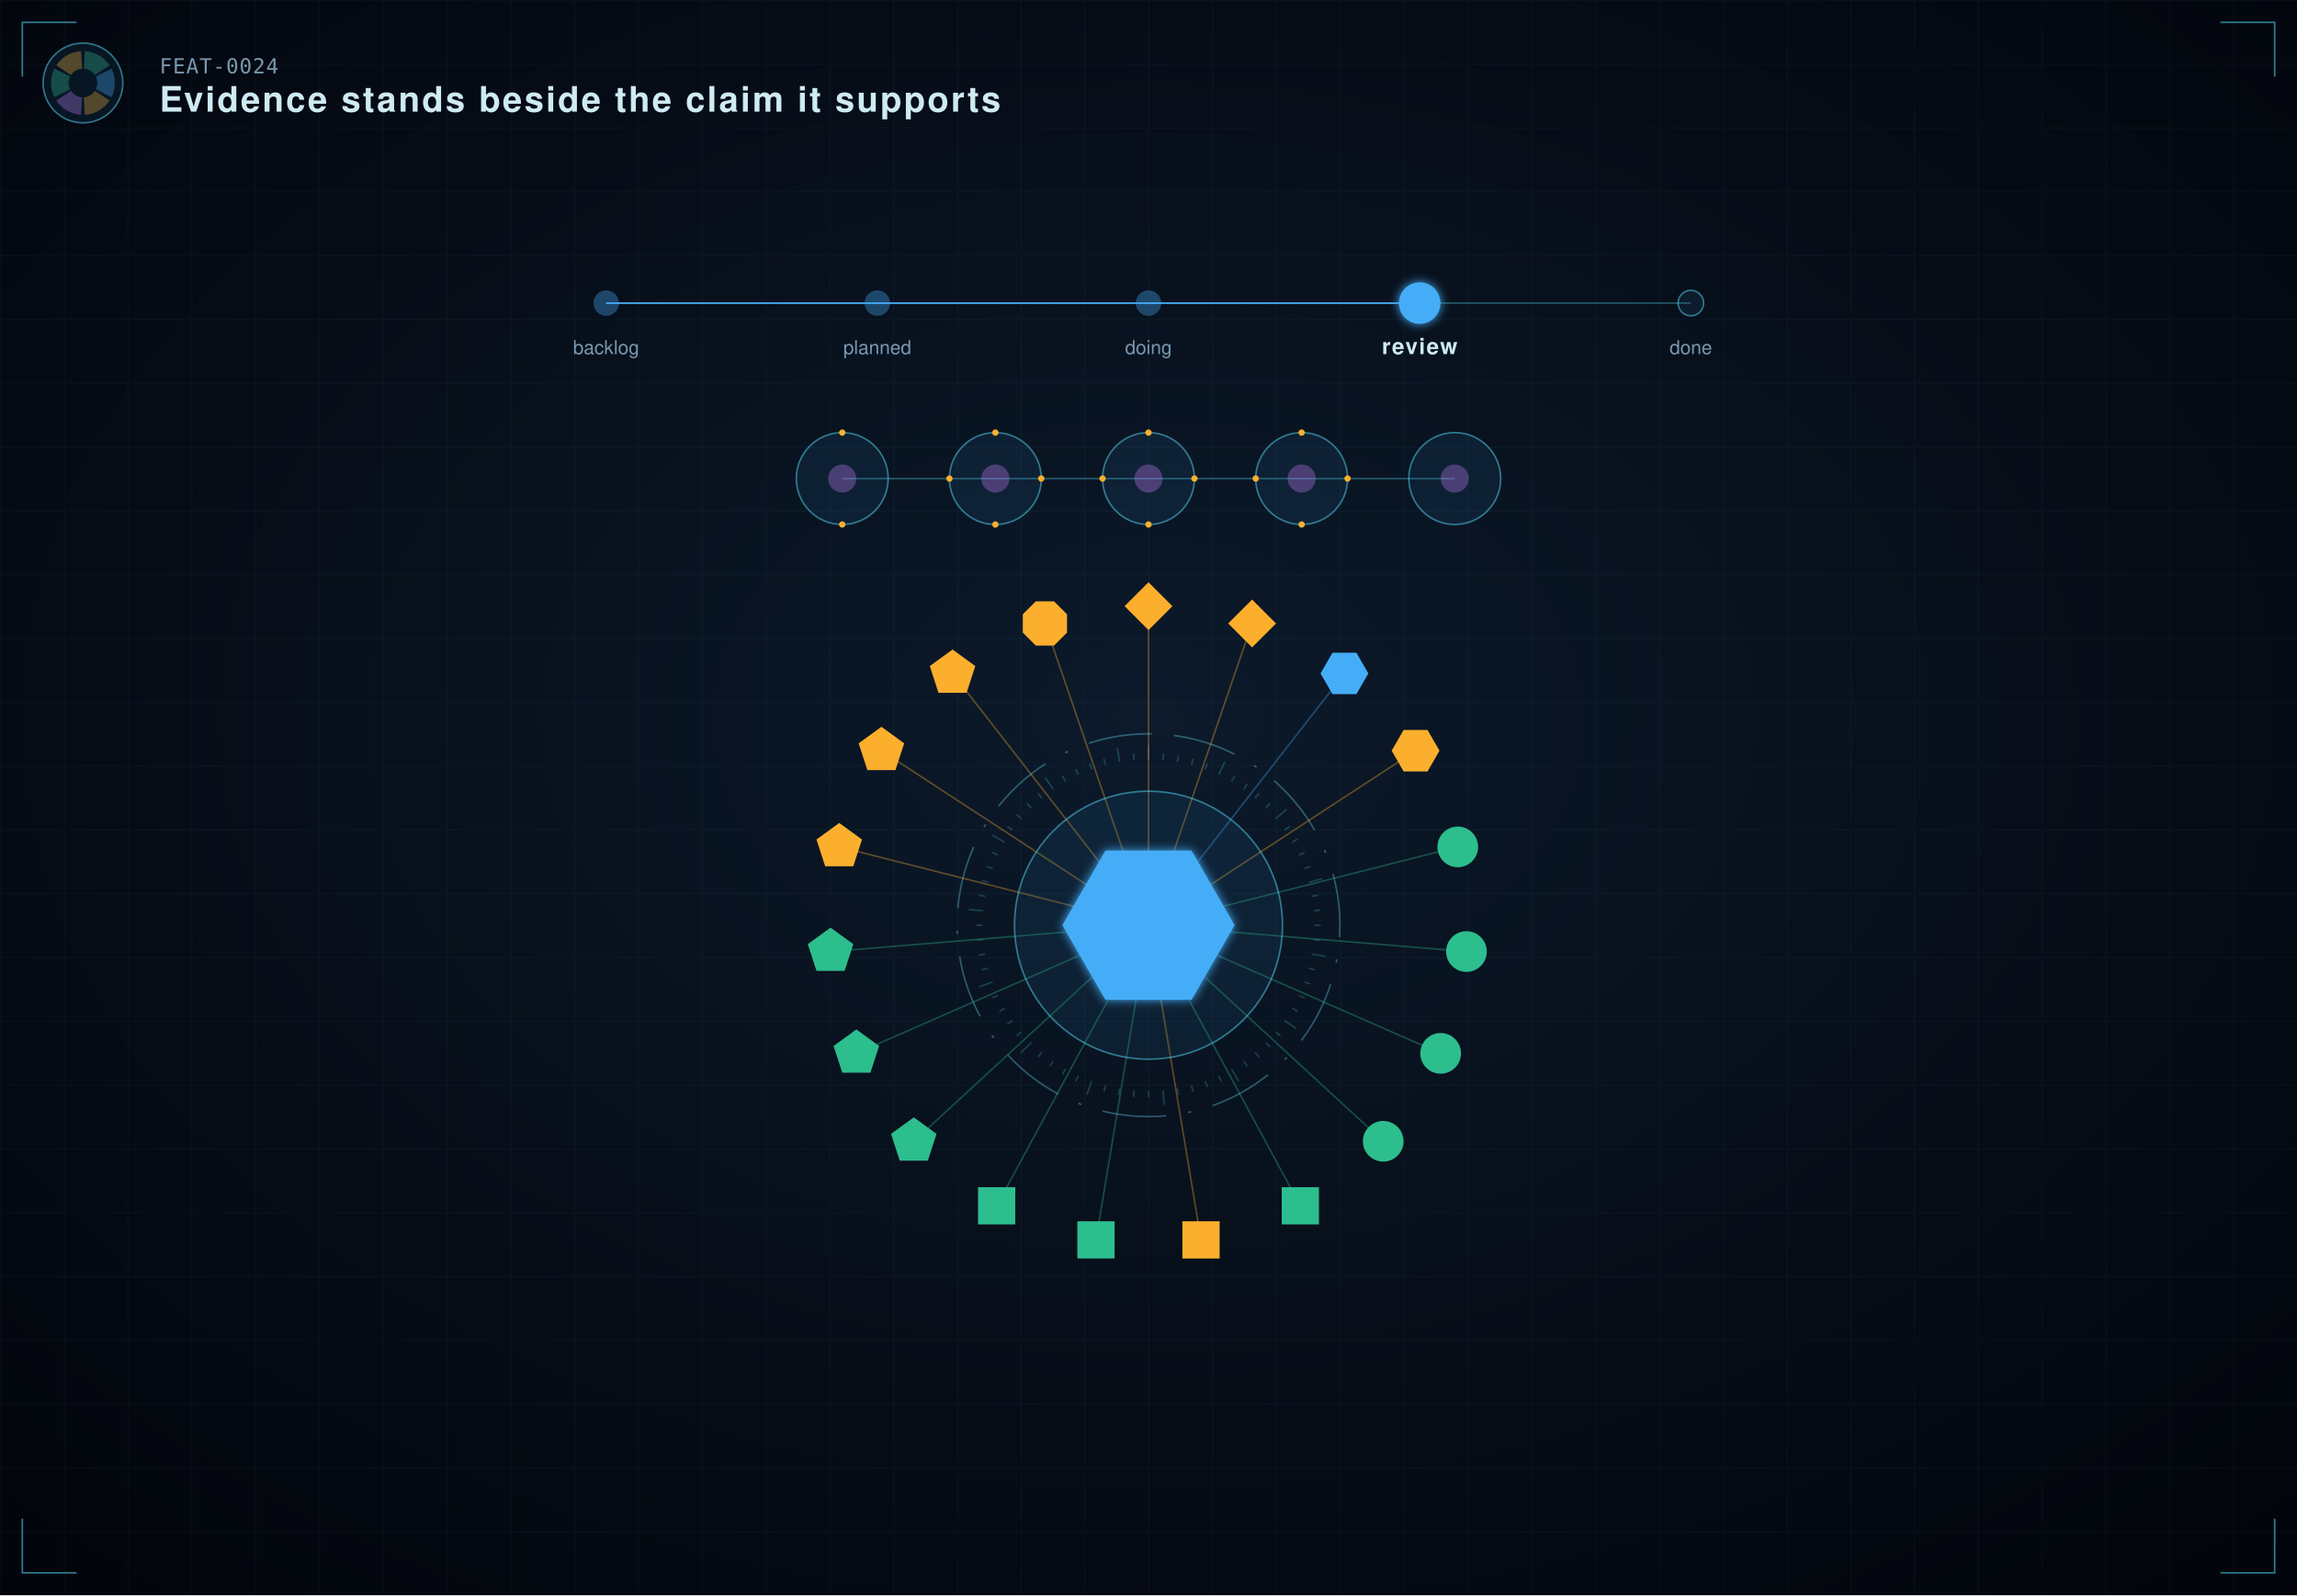
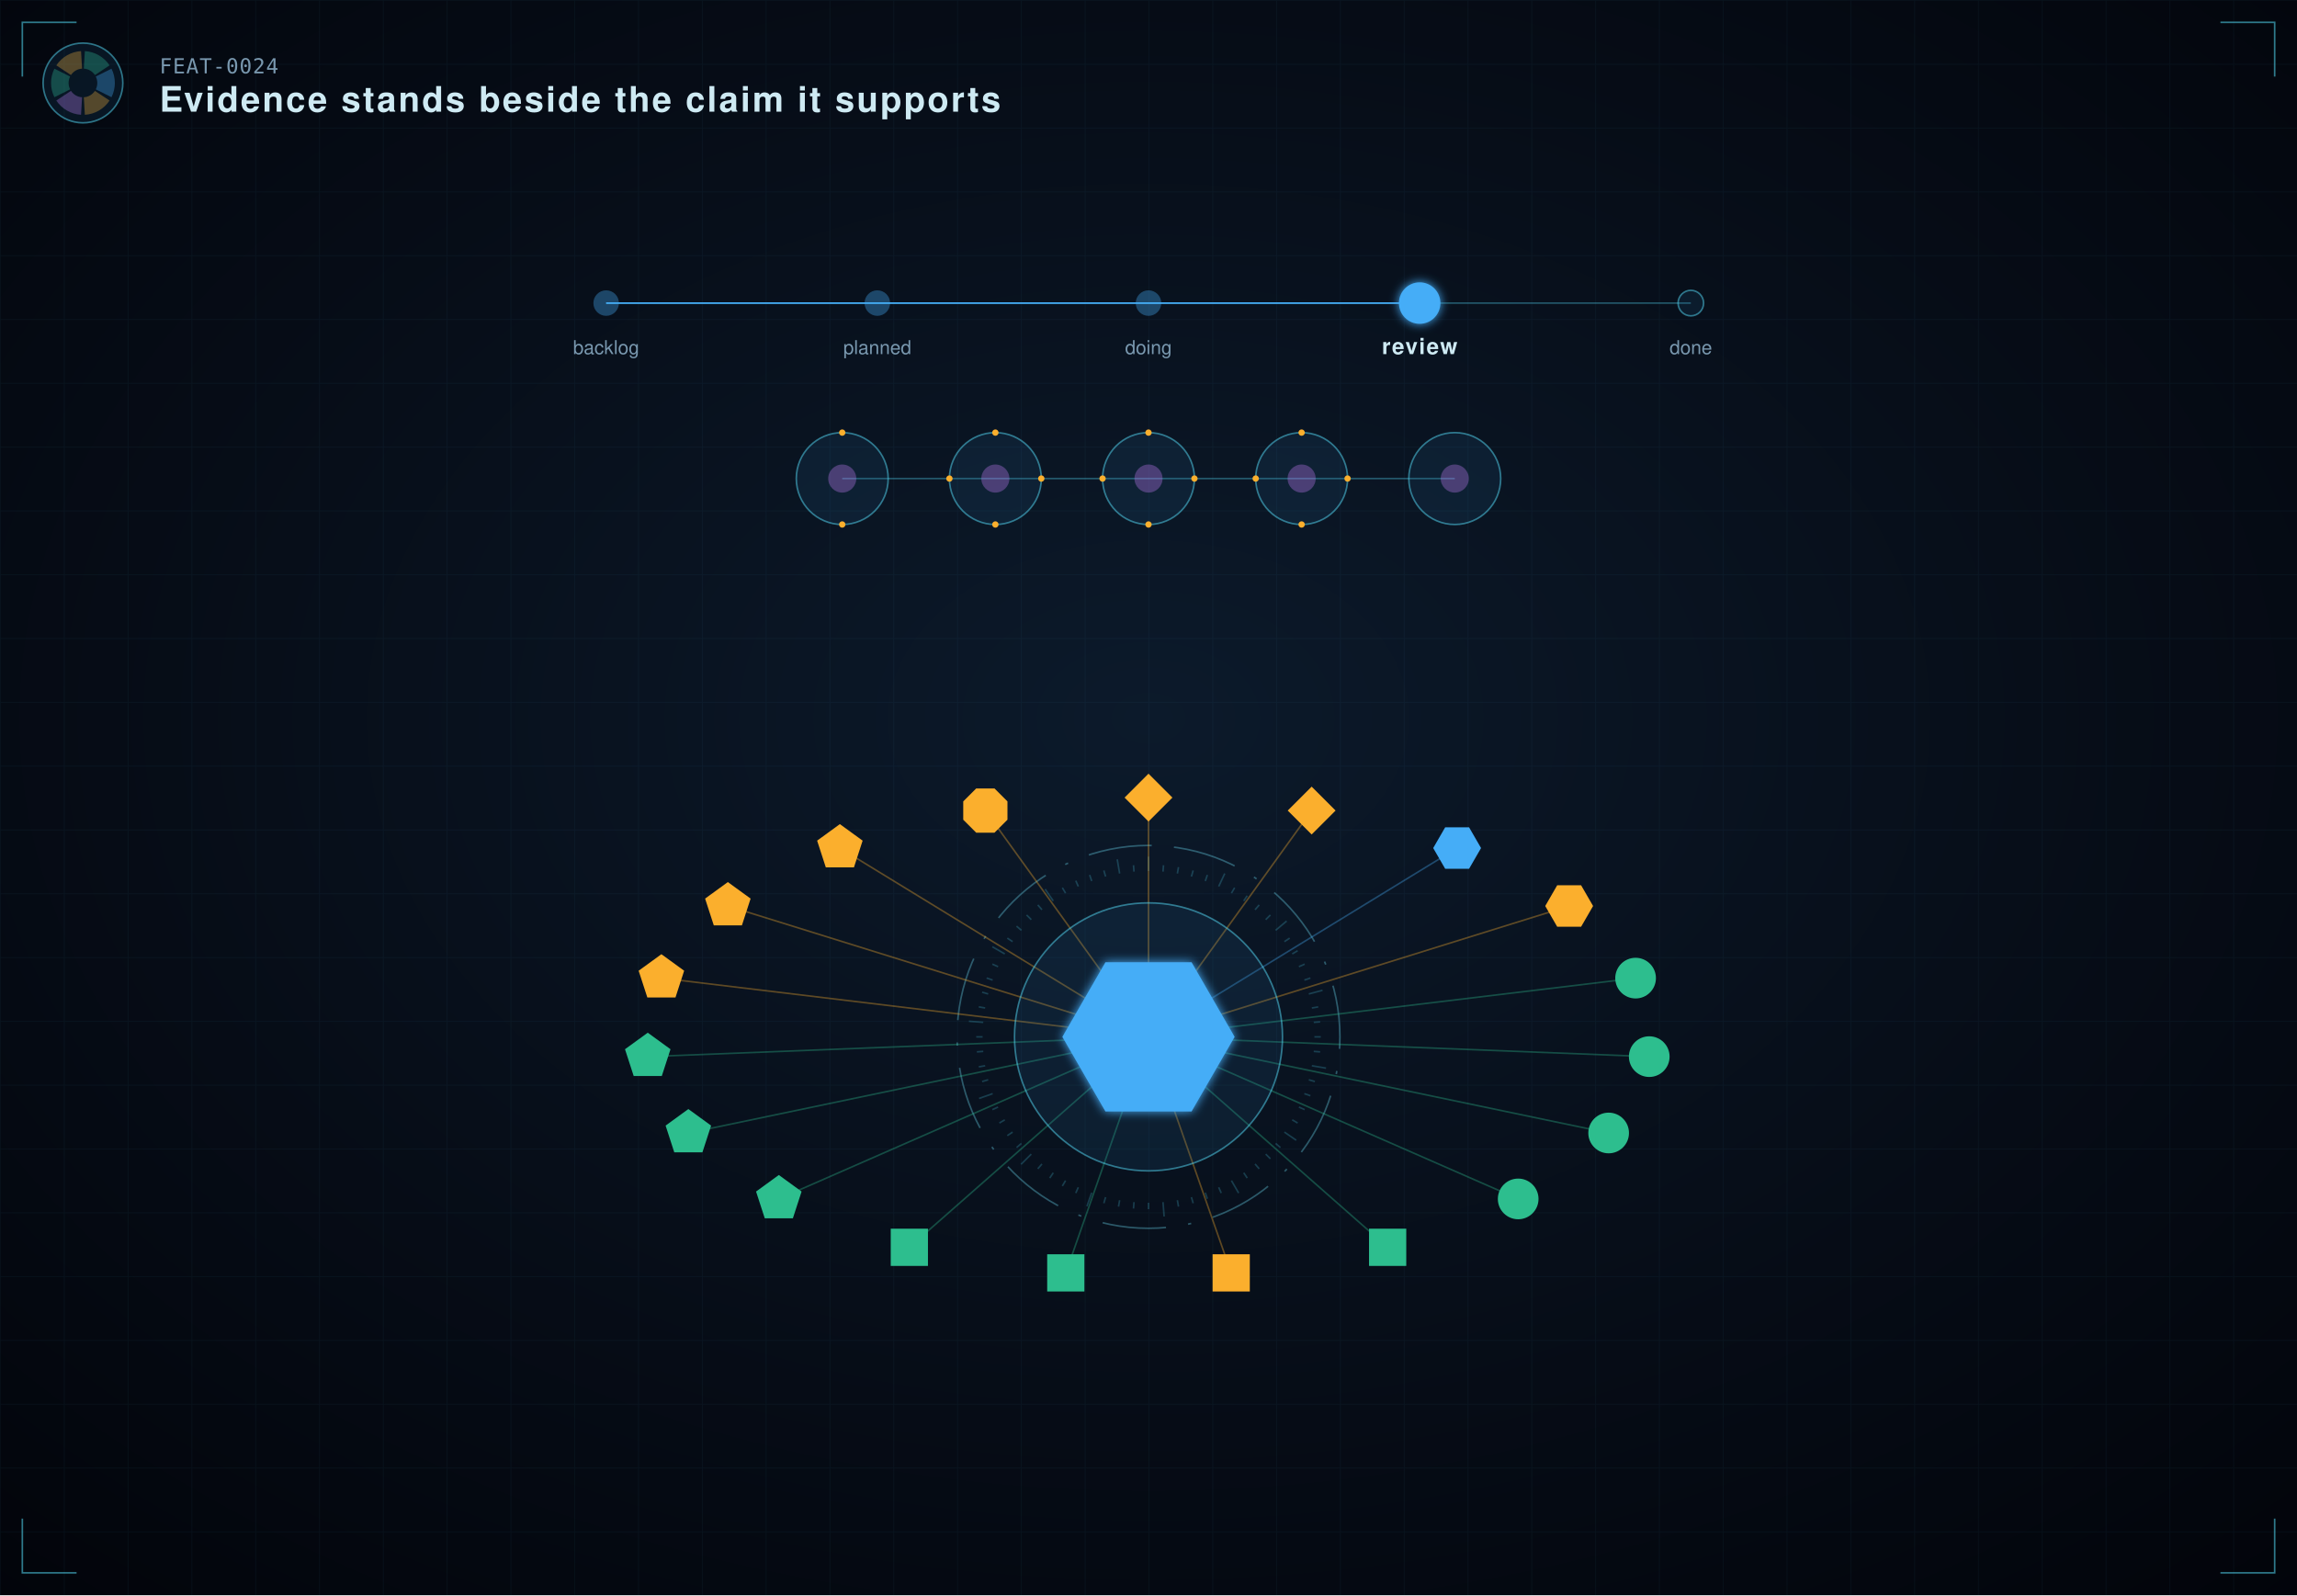
<svg xmlns="http://www.w3.org/2000/svg" class="ov ov-ticket" viewBox="0 0 1440 1000" width="1440" height="1000" role="img" aria-label="FEAT-0024: Evidence stands beside the claim it supports" data-address="deck://abcd1234/features?note=FEAT-0024&amp;page=ticket">
  <style>
.ov { font-family: "SF Pro Display", "Helvetica Neue", Helvetica, Arial, sans-serif; }
.ov text { fill: hsl(195 60% 88%); }
.ov text.ov-dim { fill: hsl(205 25% 58%); }
.ov .ov-id { font-family: "SF Mono", Menlo, monospace; letter-spacing: 0.04em; }
.ov .ov-num { font-family: "SF Mono", Menlo, monospace; font-weight: 600; }
.ov .ov-title { font-weight: 700; letter-spacing: 0.06em; text-transform: uppercase; }
.ov .st-closed { fill: hsl(160 62% 46%); }
.ov .st-progress { fill: hsl(205 92% 62%); }
.ov .st-failed { fill: hsl(355 88% 62%); }
.ov .st-owed { fill: hsl(275 78% 70%); }
.ov .st-open { fill: hsl(38 96% 58%); }
.ov .st-dropped { fill: hsl(220 12% 32%); }
.ov .ov-track { fill: hsla(210, 60%, 50%, 0.07); stroke: hsla(195, 80%, 60%, 0.16); stroke-width: 1; }
.ov .ov-glass { fill: hsla(205, 60%, 40%, 0.14); stroke: hsla(190, 90%, 65%, 0.5); stroke-width: 1; }
.ov .ov-faint { opacity: 0.35; }
.ov .ov-ghost { opacity: 0.12; }
.ov .ov-hit { fill: transparent; stroke: none; }
.ov .ov-hover { display: none; }
.ov .ov-wire { fill: none; stroke: hsla(190, 90%, 65%, 0.35); stroke-width: 1; }
.ov .ov-frame { stroke: hsla(190, 90%, 65%, 0.55); }
.ov .ov-bezel { stroke: hsla(190, 90%, 65%, 0.22); }
.ov .ov-scan { stroke: hsla(190, 90%, 70%, 0.35); }
.ov .ov-arc { fill: none; stroke-linecap: round; }
.ov .ov-arc.ov-track { stroke: hsla(195, 80%, 60%, 0.16); fill: none; }
.ov .ov-wire.st-closed, .ov .ov-arc.st-closed { fill: none; stroke: hsl(160 62% 46%); }
.ov .ov-wire.st-progress, .ov .ov-arc.st-progress { fill: none; stroke: hsl(205 92% 62%); }
.ov .ov-wire.st-failed, .ov .ov-arc.st-failed { fill: none; stroke: hsl(355 88% 62%); }
.ov .ov-wire.st-owed, .ov .ov-arc.st-owed { fill: none; stroke: hsl(275 78% 70%); }
.ov .ov-wire.st-open, .ov .ov-arc.st-open { fill: none; stroke: hsl(38 96% 58%); }
.ov .ov-wire.st-dropped, .ov .ov-arc.st-dropped { fill: none; stroke: hsl(220 12% 32%); }
.ov .ov-control { fill: hsla(190, 90%, 55%, 0.14); stroke: hsl(190 90% 60%); stroke-width: 1.5; }
.ov .ov-control.ov-go { fill: hsla(160, 62%, 46%, 0.22); stroke: hsl(160 62% 46%); }
.ov .ov-control.ov-stop { fill: hsla(355, 88%, 62%, 0.16); stroke: hsl(355 88% 62%); }
.ov .ov-control.ov-off { opacity: 0.3; }
.ov .glow { filter: url(#ov-glow); }
.ov [data-target], .ov [data-action] { cursor: pointer; }
.ov [data-target]:focus, .ov [data-action]:focus { outline: none; }
.ov [data-target]:focus &gt; .ov-hit, .ov [data-action]:focus { stroke: #fff; stroke-width: 2; }
</style>
  <defs>
    <filter id="ov-glow" x="-50%" y="-50%" width="200%" height="200%">
      <feGaussianBlur stdDeviation="3.2" result="b" />
      <feMerge>
        <feMergeNode in="b" />
        <feMergeNode in="SourceGraphic" />
      </feMerge>
    </filter>
    <radialGradient id="ov-field" cx="50%" cy="45%" r="75%">
      <stop offset="0%" stop-color="#0c1a2b" />
      <stop offset="60%" stop-color="#060c16" />
      <stop offset="100%" stop-color="#02040a" />
    </radialGradient>
    <pattern id="ov-grid" width="40" height="40" patternUnits="userSpaceOnUse">
      <path d="M40 0H0V40" fill="none" stroke="hsla(195,80%,60%,0.05)" stroke-width="1" />
    </pattern>
  </defs>
  <rect width="1440" height="1000" fill="url(#ov-field)" />
  <rect width="1440" height="1000" fill="url(#ov-grid)" />
  <g data-key="back" data-target="deck://abcd1234/features?note=PHASE-0002&amp;page=phase" data-label="Back to PHASE-0002" tabindex="0" role="button" aria-label="Back to PHASE-0002">
    <circle cx="52" cy="52" r="26" class="ov-hit" data-label="Back to PHASE-0002" />
    <path d="M53.2 32.04A20 20 0 0 1 68.69 40.98L59.51 47.04A9 9 0 0 0 52.54 43.02Z" class="st-closed ov-faint" />
    <path d="M69.89 43.06A20 20 0 0 1 69.89 60.94L60.05 56.02A9 9 0 0 0 60.05 47.98Z" class="st-progress ov-faint" />
    <path d="M68.69 63.02A20 20 0 0 1 53.2 71.96L52.54 60.98A9 9 0 0 0 59.51 56.96Z" class="st-open ov-faint" />
    <path d="M50.8 71.96A20 20 0 0 1 35.31 63.02L44.49 56.96A9 9 0 0 0 51.46 60.98Z" class="st-owed ov-faint" />
    <path d="M34.11 60.94A20 20 0 0 1 34.11 43.06L43.95 47.98A9 9 0 0 0 43.95 56.02Z" class="st-closed ov-faint" />
    <path d="M35.31 40.98A20 20 0 0 1 50.8 32.04L51.46 43.02A9 9 0 0 0 44.49 47.04Z" class="st-open ov-faint" />
    <circle cx="52" cy="52" r="25" class="ov-glass" />
  </g>
  <text x="100" y="46" font-size="13" text-anchor="start" class="ov-id ov-dim" data-role="id">FEAT-0024</text>
  <text x="100" y="70" font-size="22" text-anchor="start" class="ov-title" data-role="name">Evidence stands beside the claim it supports</text>
  <line x1="380" y1="190" x2="1060" y2="190" stroke-width="2" class="ov-wire" />
  <line x1="380" y1="190" x2="890" y2="190" stroke-width="3" class="st-progress ov-wire" />
  <circle cx="380" cy="190" r="8" class="st-progress ov-faint" data-label="Passed: backlog" />
  <text x="380" y="222" font-size="12" text-anchor="middle" class="ov-dim" data-role="label">backlog</text>
  <circle cx="550" cy="190" r="8" class="st-progress ov-faint" data-label="Passed: planned" />
  <text x="550" y="222" font-size="12" text-anchor="middle" class="ov-dim" data-role="label">planned</text>
  <circle cx="720" cy="190" r="8" class="st-progress ov-faint" data-label="Passed: doing" />
  <text x="720" y="222" font-size="12" text-anchor="middle" class="ov-dim" data-role="label">doing</text>
  <circle cx="890" cy="190" r="13" class="st-progress glow" data-label="Now: review" />
  <text x="890" y="222" font-size="14" text-anchor="middle" class="ov-title" data-role="label">review</text>
  <circle cx="1060" cy="190" r="8" class="ov-glass" data-label="Ahead: done" />
  <text x="1060" y="222" font-size="12" text-anchor="middle" class="ov-dim" data-role="label">done</text>
  <g data-key="gate-FEAT-0024" data-target="deck://abcd1234/features?note=FEAT-0024&amp;flow=accept" data-label="FEAT-0024's gate: open it to accept the feature" tabindex="0" role="button" aria-label="FEAT-0024's gate: open it to accept the feature">
    <line x1="528" y1="300" x2="912" y2="300" class="ov-wire" />
    <circle cx="528" cy="300" r="28.8" class="ov-glass" data-mark="gate-FEAT-0024-requirements" data-label="Requirements: unknown · Requirements: the model has links and statuses, not the complete evidence; REQ-0002: Glass opens the full note on its desk; REQ-0006: Evidence beside a claim names its source and says what is missing" />
    <circle cx="528" cy="271.2" r="2" class="st-open" data-label="Requirements: unknown · Requirements: the model has links and statuses, not the complete evidence; REQ-0002: Glass opens the full note on its desk; REQ-0006: Evidence beside a claim names its source and says what is missing" />
    <circle cx="528" cy="328.8" r="2" class="st-open" data-label="Requirements: unknown · Requirements: the model has links and statuses, not the complete evidence; REQ-0002: Glass opens the full note on its desk; REQ-0006: Evidence beside a claim names its source and says what is missing" />
    <circle cx="528" cy="300" r="8.8" tabindex="0" role="img" class="st-owed ov-faint" data-label="Requirements: unknown · Requirements: the model has links and statuses, not the complete evidence; REQ-0002: Glass opens the full note on its desk; REQ-0006: Evidence beside a claim names its source and says what is missing" />
    <circle cx="624" cy="300" r="28.8" class="ov-glass" data-mark="gate-FEAT-0024-tasks" data-label="Tasks: unknown · Tasks: the model has links and statuses, not the complete evidence" />
    <circle cx="624" cy="271.2" r="2" class="st-open" data-label="Tasks: unknown · Tasks: the model has links and statuses, not the complete evidence" />
    <circle cx="652.8" cy="300" r="2" class="st-open" data-label="Tasks: unknown · Tasks: the model has links and statuses, not the complete evidence" />
    <circle cx="624" cy="328.8" r="2" class="st-open" data-label="Tasks: unknown · Tasks: the model has links and statuses, not the complete evidence" />
    <circle cx="595.2" cy="300" r="2" class="st-open" data-label="Tasks: unknown · Tasks: the model has links and statuses, not the complete evidence" />
    <circle cx="624" cy="300" r="8.8" tabindex="0" role="img" class="st-owed ov-faint" data-label="Tasks: unknown · Tasks: the model has links and statuses, not the complete evidence" />
    <circle cx="720" cy="300" r="28.8" class="ov-glass" data-mark="gate-FEAT-0024-automated" data-label="Automated: unknown · Automated: the model has links and statuses, not the complete evidence; TST-0077: A claim's evidence stands beside it" />
    <circle cx="720" cy="271.2" r="2" class="st-open" data-label="Automated: unknown · Automated: the model has links and statuses, not the complete evidence; TST-0077: A claim's evidence stands beside it" />
    <circle cx="748.8" cy="300" r="2" class="st-open" data-label="Automated: unknown · Automated: the model has links and statuses, not the complete evidence; TST-0077: A claim's evidence stands beside it" />
    <circle cx="720" cy="328.8" r="2" class="st-open" data-label="Automated: unknown · Automated: the model has links and statuses, not the complete evidence; TST-0077: A claim's evidence stands beside it" />
    <circle cx="691.2" cy="300" r="2" class="st-open" data-label="Automated: unknown · Automated: the model has links and statuses, not the complete evidence; TST-0077: A claim's evidence stands beside it" />
    <circle cx="720" cy="300" r="8.8" tabindex="0" role="img" class="st-owed ov-faint" data-label="Automated: unknown · Automated: the model has links and statuses, not the complete evidence; TST-0077: A claim's evidence stands beside it" />
    <circle cx="816" cy="300" r="28.8" class="ov-glass" data-mark="gate-FEAT-0024-acceptance" data-label="Acceptance: unknown · Acceptance: the model has links and statuses, not the complete evidence; TST-0077: A claim's evidence stands beside it" />
    <circle cx="816" cy="271.2" r="2" class="st-open" data-label="Acceptance: unknown · Acceptance: the model has links and statuses, not the complete evidence; TST-0077: A claim's evidence stands beside it" />
    <circle cx="844.8" cy="300" r="2" class="st-open" data-label="Acceptance: unknown · Acceptance: the model has links and statuses, not the complete evidence; TST-0077: A claim's evidence stands beside it" />
    <circle cx="816" cy="328.8" r="2" class="st-open" data-label="Acceptance: unknown · Acceptance: the model has links and statuses, not the complete evidence; TST-0077: A claim's evidence stands beside it" />
    <circle cx="787.2" cy="300" r="2" class="st-open" data-label="Acceptance: unknown · Acceptance: the model has links and statuses, not the complete evidence; TST-0077: A claim's evidence stands beside it" />
    <circle cx="816" cy="300" r="8.8" tabindex="0" role="img" class="st-owed ov-faint" data-label="Acceptance: unknown · Acceptance: the model has links and statuses, not the complete evidence; TST-0077: A claim's evidence stands beside it" />
    <circle cx="912" cy="300" r="28.8" class="ov-glass" data-mark="gate-FEAT-0024-reviews" data-label="Reviews: unknown · Reviews: the model has links and statuses, not the complete evidence" />
    <circle cx="912" cy="300" r="8.8" tabindex="0" role="img" class="st-owed ov-faint" data-label="Reviews: unknown · Reviews: the model has links and statuses, not the complete evidence" />
  </g>
  <path d="M14 48V14H48" stroke-width="1.5" class="ov-wire ov-frame" />
  <path d="M1426 48V14H1392" stroke-width="1.5" class="ov-wire ov-frame" />
  <path d="M14 952V986H48" stroke-width="1.5" class="ov-wire ov-frame" />
  <path d="M1426 952V986H1392" stroke-width="1.5" class="ov-wire ov-frame" />
-   <path d="M720.0 476.0L720.0 467.0M729.1 476.4L729.4 472.4M738.1 477.6L738.8 473.6M746.9 479.5L748.0 475.7M755.6 482.3L756.9 478.5M764.0 485.7L767.8 477.6M772.0 489.9L774.0 486.5M779.7 494.8L781.9 491.5M786.8 500.3L789.4 497.3M793.5 506.5L796.4 503.6M799.7 513.2L806.6 507.4M805.2 520.3L808.5 518.1M810.1 528.0L813.5 526.0M814.3 536.0L817.9 534.4M817.7 544.4L821.5 543.1M820.5 553.1L829.1 550.8M822.4 561.9L826.4 561.2M823.6 570.9L827.6 570.6M824.0 580.0L828.0 580.0M823.6 589.1L827.6 589.4M822.4 598.1L831.3 599.6M820.5 606.9L824.3 608.0M817.7 615.6L821.5 616.9M814.3 624.0L817.9 625.6M810.1 632.0L813.5 634.0M805.2 639.7L812.6 644.8M799.7 646.8L802.7 649.4M793.5 653.5L796.4 656.4M786.8 659.7L789.4 662.7M779.7 665.2L781.9 668.5M772.0 670.1L776.5 677.9M764.0 674.3L765.6 677.9M755.6 677.7L756.9 681.5M746.9 680.5L748.0 684.3M738.1 682.4L738.8 686.4M729.1 683.6L729.8 692.6M720.0 684.0L720.0 688.0M710.9 683.6L710.6 687.6M701.9 682.4L701.2 686.4M693.1 680.5L692.0 684.3M684.4 677.7L681.4 686.2M676.0 674.3L674.4 677.9M668.0 670.1L666.0 673.5M660.3 665.2L658.1 668.5M653.2 659.7L650.6 662.7M646.5 653.5L640.1 659.9M640.3 646.8L637.3 649.4M634.8 639.7L631.5 641.9M629.9 632.0L626.5 634.0M625.7 624.0L622.1 625.6M622.3 615.6L613.8 618.6M619.5 606.9L615.7 608.0M617.6 598.1L613.6 598.8M616.4 589.1L612.4 589.4M616.0 580.0L612.0 580.0M616.4 570.9L607.4 570.2M617.6 561.9L613.6 561.2M619.5 553.1L615.7 552.0M622.3 544.4L618.5 543.1M625.7 536.0L622.1 534.4M629.9 528.0L622.1 523.5M634.8 520.3L631.5 518.1M640.3 513.2L637.3 510.6M646.5 506.5L643.6 503.6M653.2 500.3L650.6 497.3M660.3 494.8L655.2 487.4M668.0 489.9L666.0 486.5M676.0 485.7L674.4 482.1M684.4 482.3L683.1 478.5M693.1 479.5L692.0 475.7M701.9 477.6L700.4 468.7M710.9 476.4L710.6 472.4" class="ov-wire ov-bezel" />
-   <path d="M720 460A120 120 0 1 1 719.99 460" stroke-dasharray="2 14 40 14" stroke-width="1.2" class="ov-wire ov-scan" />
-   <line x1="720" y1="580" x2="720" y2="380" class="st-open ov-wire ov-faint" />
-   <line x1="720" y1="580" x2="784.94" y2="390.837" class="st-open ov-wire ov-faint" />
-   <line x1="720" y1="580" x2="842.843" y2="422.172" class="st-progress ov-wire ov-faint" />
-   <line x1="720" y1="580" x2="887.433" y2="470.61" class="st-open ov-wire ov-faint" />
-   <line x1="720" y1="580" x2="913.88" y2="530.903" class="st-closed ov-wire ov-faint" />
-   <line x1="720" y1="580" x2="919.317" y2="596.516" class="st-closed ov-wire ov-faint" />
-   <line x1="720" y1="580" x2="903.155" y2="660.339" class="st-closed ov-wire ov-faint" />
-   <line x1="720" y1="580" x2="867.145" y2="715.456" class="st-closed ov-wire ov-faint" />
-   <line x1="720" y1="580" x2="815.189" y2="755.895" class="st-closed ov-wire ov-faint" />
-   <line x1="720" y1="580" x2="752.919" y2="777.272" class="st-open ov-wire ov-faint" />
-   <line x1="720" y1="580" x2="687.081" y2="777.272" class="st-closed ov-wire ov-faint" />
-   <line x1="720" y1="580" x2="624.811" y2="755.895" class="st-closed ov-wire ov-faint" />
-   <line x1="720" y1="580" x2="572.855" y2="715.456" class="st-closed ov-wire ov-faint" />
-   <line x1="720" y1="580" x2="536.845" y2="660.339" class="st-closed ov-wire ov-faint" />
-   <line x1="720" y1="580" x2="520.683" y2="596.516" class="st-closed ov-wire ov-faint" />
-   <line x1="720" y1="580" x2="526.12" y2="530.903" class="st-open ov-wire ov-faint" />
-   <line x1="720" y1="580" x2="552.567" y2="470.61" class="st-open ov-wire ov-faint" />
-   <line x1="720" y1="580" x2="597.157" y2="422.172" class="st-open ov-wire ov-faint" />
-   <line x1="720" y1="580" x2="655.06" y2="390.837" class="st-open ov-wire ov-faint" />
-   <polygon points="720,365 735,380 720,395 705,380" class="st-open" data-ticket="REQ-0002" data-target="deck://abcd1234/features?note=REQ-0002&amp;page=ticket" data-label="REQ-0002 · approved · Glass opens the full note on its desk" tabindex="0" role="button" aria-label="REQ-0002 · approved · Glass opens the full note on its desk" />
-   <polygon points="784.94,375.84 799.94,390.84 784.94,405.84 769.94,390.84" class="st-open" data-ticket="REQ-0006" data-target="deck://abcd1234/features?note=REQ-0006&amp;page=ticket" data-label="REQ-0006 · approved · Evidence beside a claim names its source and says what is missing" tabindex="0" role="button" aria-label="REQ-0006 · approved · Evidence beside a claim names its source and says what is missing" />
-   <polygon points="850.34,409.18 857.84,422.17 850.34,435.16 835.34,435.16 827.84,422.17 835.34,409.18" class="st-progress" data-ticket="FEAT-0020" data-target="deck://abcd1234/features?note=FEAT-0020&amp;page=ticket" data-label="FEAT-0020 · doing · Collections and full notes live on the Glass desktop" tabindex="0" role="button" aria-label="FEAT-0020 · doing · Collections and full notes live on the Glass desktop" />
-   <polygon points="894.93,457.62 902.43,470.61 894.93,483.6 879.93,483.6 872.43,470.61 879.93,457.62" class="st-open" data-ticket="FEAT-0021" data-target="deck://abcd1234/features?note=FEAT-0021&amp;page=ticket" data-label="FEAT-0021 · backlog · Project-to-evidence levels guide Deck after cockpit contracts are decided" tabindex="0" role="button" aria-label="FEAT-0021 · backlog · Project-to-evidence levels guide Deck after cockpit contracts are decided" />
-   <circle cx="913.88" cy="530.903" r="12.75" class="st-closed" data-ticket="TASK-0111" data-target="deck://abcd1234/features?note=TASK-0111&amp;page=ticket" data-label="TASK-0111 · done · Work out a note's evidence without a window" tabindex="0" role="button" aria-label="TASK-0111 · done · Work out a note's evidence without a window" />
-   <circle cx="919.317" cy="596.516" r="12.75" class="st-closed" data-ticket="TASK-0112" data-target="deck://abcd1234/features?note=TASK-0112&amp;page=ticket" data-label="TASK-0112 · done · Forward the acceptance record as a read" tabindex="0" role="button" aria-label="TASK-0112 · done · Forward the acceptance record as a read" />
-   <circle cx="903.155" cy="660.339" r="12.75" class="st-closed" data-ticket="TASK-0113" data-target="deck://abcd1234/features?note=TASK-0113&amp;page=ticket" data-label="TASK-0113 · done · Show evidence beside the claim in the Glass document" tabindex="0" role="button" aria-label="TASK-0113 · done · Show evidence beside the claim in the Glass document" />
-   <circle cx="867.145" cy="715.456" r="12.75" class="st-closed" data-ticket="TASK-0114" data-target="deck://abcd1234/features?note=TASK-0114&amp;page=ticket" data-label="TASK-0114 · done · Walk the evidence panel on two real workspaces" tabindex="0" role="button" aria-label="TASK-0114 · done · Walk the evidence panel on two real workspaces" />
-   <polygon points="826.86,744.23 826.86,767.56 803.52,767.56 803.52,744.23" class="st-closed" data-ticket="TST-0007" data-target="deck://abcd1234/features?note=TST-0007&amp;page=ticket" data-label="TST-0007 · active · The host serves the renderer, proxies reads, and refuses every method and path that is not one" tabindex="0" role="button" aria-label="TST-0007 · active · The host serves the renderer, proxies reads, and refuses every method and path that is not one" />
-   <polygon points="764.59,765.6 764.59,788.94 741.25,788.94 741.25,765.6" class="st-open" data-ticket="TST-0077" data-target="deck://abcd1234/features?note=TST-0077&amp;page=ticket" data-label="TST-0077 · active · A claim's evidence stands beside it" tabindex="0" role="button" aria-label="TST-0077 · active · A claim's evidence stands beside it" />
-   <polygon points="698.75,765.6 698.75,788.94 675.41,788.94 675.41,765.6" class="st-closed" data-ticket="TST-0078" data-target="deck://abcd1234/features?note=TST-0078&amp;page=ticket" data-label="TST-0078 · active · Evidence says what is recorded and names what is not: the tests that name a note by the key they were written under, a ledger verdict or the plain statement that there is none, a manual test's own status and its staleness, and no result for a test run by a command" tabindex="0" role="button" aria-label="TST-0078 · active · Evidence says what is recorded and names what is not: the tests that name a note by the key they were written under, a ledger verdict or the plain statement that there is none, a manual test's own status and its staleness, and no result for a test run by a command" />
-   <polygon points="636.48,744.23 636.48,767.56 613.14,767.56 613.14,744.23" class="st-closed" data-ticket="TST-0079" data-target="deck://abcd1234/features?note=TST-0079&amp;page=ticket" data-label="TST-0079 · passing · The evidence panel is walked with a real pointer and keyboard: the tests that name a note, a ledger verdict beside the file it came from, a check never walked, a check invalidated, a stale manual test, a test run by a command, the excerpt, the original, and the same panel on the served page" tabindex="0" role="button" aria-label="TST-0079 · passing · The evidence panel is walked with a real pointer and keyboard: the tests that name a note, a ledger verdict beside the file it came from, a check never walked, a check invalidated, a stale manual test, a test run by a command, the excerpt, the original, and the same panel on the served page" />
-   <polygon points="572.86,700.46 587.12,710.82 581.67,727.59 564.04,727.59 558.59,710.82" class="st-closed" data-ticket="ADR-0001" data-target="deck://abcd1234/features?note=ADR-0001&amp;page=ticket" data-label="ADR-0001 · accepted · Deck serves its own renderer over HTTP and proxies the sidecar read-only" tabindex="0" role="button" aria-label="ADR-0001 · accepted · Deck serves its own renderer over HTTP and proxies the sidecar read-only" />
-   <polygon points="536.85,645.34 551.11,655.7 545.66,672.47 528.03,672.47 522.58,655.7" class="st-closed" data-ticket="ADR-0003" data-target="deck://abcd1234/features?note=ADR-0003&amp;page=ticket" data-label="ADR-0003 · accepted · Deck writes through the shell to the loopback sidecar, and the host it serves a tablet never writes" tabindex="0" role="button" aria-label="ADR-0003 · accepted · Deck writes through the shell to the loopback sidecar, and the host it serves a tablet never writes" />
-   <polygon points="520.68,581.52 534.95,591.88 529.5,608.65 511.87,608.65 506.42,591.88" class="st-closed" data-ticket="ADR-0006" data-target="deck://abcd1234/features?note=ADR-0006&amp;page=ticket" data-label="ADR-0006 · accepted · Collections and documents occupy the Glass desk" tabindex="0" role="button" aria-label="ADR-0006 · accepted · Collections and documents occupy the Glass desk" />
-   <polygon points="526.12,515.9 540.39,526.27 534.94,543.04 517.3,543.04 511.85,526.27" class="st-open" data-ticket="ADR-0008" data-target="deck://abcd1234/features?note=ADR-0008&amp;page=ticket" data-label="ADR-0008 · proposed · Evidence is read from Deck's index, the acceptance ledger's payload and the rendered note, and what none of them records is said in words" tabindex="0" role="button" aria-label="ADR-0008 · proposed · Evidence is read from Deck's index, the acceptance ledger's payload and the rendered note, and what none of them records is said in words" />
-   <polygon points="552.57,455.61 566.83,465.98 561.38,482.75 543.75,482.75 538.3,465.98" class="st-open" data-ticket="DES-0003" data-target="deck://abcd1234/features?note=DES-0003&amp;page=ticket" data-label="DES-0003 · proposed · Collections and documents form one controllable Glass workspace" tabindex="0" role="button" aria-label="DES-0003 · proposed · Collections and documents form one controllable Glass workspace" />
-   <polygon points="597.16,407.17 611.42,417.54 605.97,434.31 588.34,434.31 582.89,417.54" class="st-open" data-ticket="DES-0004" data-target="deck://abcd1234/features?note=DES-0004&amp;page=ticket" data-label="DES-0004 · proposed · The phase overview: every ticket as a wedge in its phase's sector, finished phases on a shelf, the backlog in a tray, and the same overview as a Glass field" tabindex="0" role="button" aria-label="DES-0004 · proposed · The phase overview: every ticket as a wedge in its phase's sector, finished phases on a shelf, the backlog in a tray, and the same overview as a Glass field" />
-   <polygon points="660.8,376.98 668.92,385.1 668.92,396.58 660.8,404.69 649.32,404.69 641.2,396.58 641.2,385.1 649.32,376.98" class="st-open" data-ticket="RISK-0008" data-target="deck://abcd1234/features?note=RISK-0008&amp;page=ticket" data-label="RISK-0008 · open · The evidence panel misreports a verdict when the sidecar's acceptance payload changes" tabindex="0" role="button" aria-label="RISK-0008 · open · The evidence panel misreports a verdict when the sidecar's acceptance payload changes" />
+   <path d="M720.0 546.0L720.0 537.0M729.1 546.4L729.4 542.4M738.1 547.6L738.8 543.6M746.9 549.5L748.0 545.7M755.6 552.3L756.9 548.5M764.0 555.7L767.8 547.6M772.0 559.9L774.0 556.5M779.7 564.8L781.9 561.5M786.8 570.3L789.4 567.3M793.5 576.5L796.4 573.6M799.7 583.2L806.6 577.4M805.2 590.3L808.5 588.1M810.1 598.0L813.5 596.0M814.3 606.0L817.9 604.4M817.7 614.4L821.5 613.1M820.5 623.1L829.1 620.8M822.4 631.9L826.4 631.2M823.6 640.9L827.6 640.6M824.0 650.0L828.0 650.0M823.6 659.1L827.6 659.4M822.4 668.1L831.3 669.6M820.5 676.9L824.3 678.0M817.7 685.6L821.5 686.9M814.3 694.0L817.9 695.6M810.1 702.0L813.5 704.0M805.2 709.7L812.6 714.8M799.7 716.8L802.7 719.4M793.5 723.5L796.4 726.4M786.8 729.7L789.4 732.7M779.7 735.2L781.9 738.5M772.0 740.1L776.5 747.9M764.0 744.3L765.6 747.9M755.6 747.7L756.9 751.5M746.9 750.5L748.0 754.3M738.1 752.4L738.8 756.4M729.1 753.6L729.8 762.6M720.0 754.0L720.0 758.0M710.9 753.6L710.6 757.6M701.9 752.4L701.2 756.4M693.1 750.5L692.0 754.3M684.4 747.7L681.4 756.2M676.0 744.3L674.4 747.9M668.0 740.1L666.0 743.5M660.3 735.2L658.1 738.5M653.2 729.7L650.6 732.7M646.5 723.5L640.1 729.9M640.3 716.8L637.3 719.4M634.8 709.7L631.5 711.9M629.9 702.0L626.5 704.0M625.7 694.0L622.1 695.6M622.3 685.6L613.8 688.6M619.5 676.9L615.7 678.0M617.6 668.1L613.6 668.8M616.4 659.1L612.4 659.4M616.0 650.0L612.0 650.0M616.4 640.9L607.4 640.2M617.6 631.9L613.6 631.2M619.5 623.1L615.7 622.0M622.3 614.4L618.5 613.1M625.7 606.0L622.1 604.4M629.9 598.0L622.1 593.5M634.8 590.3L631.5 588.1M640.3 583.2L637.3 580.6M646.5 576.5L643.6 573.6M653.2 570.3L650.6 567.3M660.3 564.8L655.2 557.4M668.0 559.9L666.0 556.5M676.0 555.7L674.4 552.1M684.4 552.3L683.1 548.5M693.1 549.5L692.0 545.7M701.9 547.6L700.4 538.7M710.9 546.4L710.6 542.4" class="ov-wire ov-bezel" />
+   <path d="M720 530A120 120 0 1 1 719.99 530" stroke-dasharray="2 14 40 14" stroke-width="1.2" class="ov-wire ov-scan" />
+   <line x1="720" y1="650" x2="720" y2="500" class="st-open ov-wire ov-faint" />
+   <line x1="720" y1="650" x2="822.28" y2="508.127" class="st-open ov-wire ov-faint" />
+   <line x1="720" y1="650" x2="913.477" y2="531.629" class="st-progress ov-wire ov-faint" />
+   <line x1="720" y1="650" x2="983.707" y2="567.958" class="st-open ov-wire ov-faint" />
+   <line x1="720" y1="650" x2="1025.361" y2="613.177" class="st-closed ov-wire ov-faint" />
+   <line x1="720" y1="650" x2="1033.924" y2="662.387" class="st-closed ov-wire ov-faint" />
+   <line x1="720" y1="650" x2="1008.469" y2="710.254" class="st-closed ov-wire ov-faint" />
+   <line x1="720" y1="650" x2="951.753" y2="751.592" class="st-closed ov-wire ov-faint" />
+   <line x1="720" y1="650" x2="869.923" y2="781.921" class="st-closed ov-wire ov-faint" />
+   <line x1="720" y1="650" x2="771.847" y2="797.954" class="st-open ov-wire ov-faint" />
+   <line x1="720" y1="650" x2="668.153" y2="797.954" class="st-closed ov-wire ov-faint" />
+   <line x1="720" y1="650" x2="570.077" y2="781.921" class="st-closed ov-wire ov-faint" />
+   <line x1="720" y1="650" x2="488.247" y2="751.592" class="st-closed ov-wire ov-faint" />
+   <line x1="720" y1="650" x2="431.531" y2="710.254" class="st-closed ov-wire ov-faint" />
+   <line x1="720" y1="650" x2="406.076" y2="662.387" class="st-closed ov-wire ov-faint" />
+   <line x1="720" y1="650" x2="414.639" y2="613.177" class="st-open ov-wire ov-faint" />
+   <line x1="720" y1="650" x2="456.293" y2="567.958" class="st-open ov-wire ov-faint" />
+   <line x1="720" y1="650" x2="526.523" y2="531.629" class="st-open ov-wire ov-faint" />
+   <line x1="720" y1="650" x2="617.72" y2="508.127" class="st-open ov-wire ov-faint" />
+   <polygon points="720,485 735,500 720,515 705,500" class="st-open" data-ticket="REQ-0002" data-target="deck://abcd1234/features?note=REQ-0002&amp;page=ticket" data-label="REQ-0002 · approved · Glass opens the full note on its desk" tabindex="0" role="button" aria-label="REQ-0002 · approved · Glass opens the full note on its desk" />
+   <polygon points="822.28,493.13 837.28,508.13 822.28,523.13 807.28,508.13" class="st-open" data-ticket="REQ-0006" data-target="deck://abcd1234/features?note=REQ-0006&amp;page=ticket" data-label="REQ-0006 · approved · Evidence beside a claim names its source and says what is missing" tabindex="0" role="button" aria-label="REQ-0006 · approved · Evidence beside a claim names its source and says what is missing" />
+   <polygon points="920.98,518.64 928.48,531.63 920.98,544.62 905.98,544.62 898.48,531.63 905.98,518.64" class="st-progress" data-ticket="FEAT-0020" data-target="deck://abcd1234/features?note=FEAT-0020&amp;page=ticket" data-label="FEAT-0020 · doing · Collections and full notes live on the Glass desktop" tabindex="0" role="button" aria-label="FEAT-0020 · doing · Collections and full notes live on the Glass desktop" />
+   <polygon points="991.21,554.97 998.71,567.96 991.21,580.95 976.21,580.95 968.71,567.96 976.21,554.97" class="st-open" data-ticket="FEAT-0021" data-target="deck://abcd1234/features?note=FEAT-0021&amp;page=ticket" data-label="FEAT-0021 · backlog · Project-to-evidence levels guide Deck after cockpit contracts are decided" tabindex="0" role="button" aria-label="FEAT-0021 · backlog · Project-to-evidence levels guide Deck after cockpit contracts are decided" />
+   <circle cx="1025.361" cy="613.177" r="12.75" class="st-closed" data-ticket="TASK-0111" data-target="deck://abcd1234/features?note=TASK-0111&amp;page=ticket" data-label="TASK-0111 · done · Work out a note's evidence without a window" tabindex="0" role="button" aria-label="TASK-0111 · done · Work out a note's evidence without a window" />
+   <circle cx="1033.924" cy="662.387" r="12.75" class="st-closed" data-ticket="TASK-0112" data-target="deck://abcd1234/features?note=TASK-0112&amp;page=ticket" data-label="TASK-0112 · done · Forward the acceptance record as a read" tabindex="0" role="button" aria-label="TASK-0112 · done · Forward the acceptance record as a read" />
+   <circle cx="1008.469" cy="710.254" r="12.75" class="st-closed" data-ticket="TASK-0113" data-target="deck://abcd1234/features?note=TASK-0113&amp;page=ticket" data-label="TASK-0113 · done · Show evidence beside the claim in the Glass document" tabindex="0" role="button" aria-label="TASK-0113 · done · Show evidence beside the claim in the Glass document" />
+   <circle cx="951.753" cy="751.592" r="12.75" class="st-closed" data-ticket="TASK-0114" data-target="deck://abcd1234/features?note=TASK-0114&amp;page=ticket" data-label="TASK-0114 · done · Walk the evidence panel on two real workspaces" tabindex="0" role="button" aria-label="TASK-0114 · done · Walk the evidence panel on two real workspaces" />
+   <polygon points="881.59,770.25 881.59,793.59 858.26,793.59 858.26,770.25" class="st-closed" data-ticket="TST-0007" data-target="deck://abcd1234/features?note=TST-0007&amp;page=ticket" data-label="TST-0007 · active · The host serves the renderer, proxies reads, and refuses every method and path that is not one" tabindex="0" role="button" aria-label="TST-0007 · active · The host serves the renderer, proxies reads, and refuses every method and path that is not one" />
+   <polygon points="783.51,786.29 783.51,809.62 760.18,809.62 760.18,786.29" class="st-open" data-ticket="TST-0077" data-target="deck://abcd1234/features?note=TST-0077&amp;page=ticket" data-label="TST-0077 · active · A claim's evidence stands beside it" tabindex="0" role="button" aria-label="TST-0077 · active · A claim's evidence stands beside it" />
+   <polygon points="679.82,786.29 679.82,809.62 656.49,809.62 656.49,786.29" class="st-closed" data-ticket="TST-0078" data-target="deck://abcd1234/features?note=TST-0078&amp;page=ticket" data-label="TST-0078 · active · Evidence says what is recorded and names what is not: the tests that name a note by the key they were written under, a ledger verdict or the plain statement that there is none, a manual test's own status and its staleness, and no result for a test run by a command" tabindex="0" role="button" aria-label="TST-0078 · active · Evidence says what is recorded and names what is not: the tests that name a note by the key they were written under, a ledger verdict or the plain statement that there is none, a manual test's own status and its staleness, and no result for a test run by a command" />
+   <polygon points="581.74,770.25 581.74,793.59 558.41,793.59 558.41,770.25" class="st-closed" data-ticket="TST-0079" data-target="deck://abcd1234/features?note=TST-0079&amp;page=ticket" data-label="TST-0079 · passing · The evidence panel is walked with a real pointer and keyboard: the tests that name a note, a ledger verdict beside the file it came from, a check never walked, a check invalidated, a stale manual test, a test run by a command, the excerpt, the original, and the same panel on the served page" tabindex="0" role="button" aria-label="TST-0079 · passing · The evidence panel is walked with a real pointer and keyboard: the tests that name a note, a ledger verdict beside the file it came from, a check never walked, a check invalidated, a stale manual test, a test run by a command, the excerpt, the original, and the same panel on the served page" />
+   <polygon points="488.25,736.59 502.51,746.96 497.06,763.73 479.43,763.73 473.98,746.96" class="st-closed" data-ticket="ADR-0001" data-target="deck://abcd1234/features?note=ADR-0001&amp;page=ticket" data-label="ADR-0001 · accepted · Deck serves its own renderer over HTTP and proxies the sidecar read-only" tabindex="0" role="button" aria-label="ADR-0001 · accepted · Deck serves its own renderer over HTTP and proxies the sidecar read-only" />
+   <polygon points="431.53,695.25 445.8,705.62 440.35,722.39 422.71,722.39 417.27,705.62" class="st-closed" data-ticket="ADR-0003" data-target="deck://abcd1234/features?note=ADR-0003&amp;page=ticket" data-label="ADR-0003 · accepted · Deck writes through the shell to the loopback sidecar, and the host it serves a tablet never writes" tabindex="0" role="button" aria-label="ADR-0003 · accepted · Deck writes through the shell to the loopback sidecar, and the host it serves a tablet never writes" />
+   <polygon points="406.08,647.39 420.34,657.75 414.89,674.52 397.26,674.52 391.81,657.75" class="st-closed" data-ticket="ADR-0006" data-target="deck://abcd1234/features?note=ADR-0006&amp;page=ticket" data-label="ADR-0006 · accepted · Collections and documents occupy the Glass desk" tabindex="0" role="button" aria-label="ADR-0006 · accepted · Collections and documents occupy the Glass desk" />
+   <polygon points="414.64,598.18 428.9,608.54 423.46,625.31 405.82,625.31 400.37,608.54" class="st-open" data-ticket="ADR-0008" data-target="deck://abcd1234/features?note=ADR-0008&amp;page=ticket" data-label="ADR-0008 · proposed · Evidence is read from Deck's index, the acceptance ledger's payload and the rendered note, and what none of them records is said in words" tabindex="0" role="button" aria-label="ADR-0008 · proposed · Evidence is read from Deck's index, the acceptance ledger's payload and the rendered note, and what none of them records is said in words" />
+   <polygon points="456.29,552.96 470.56,563.32 465.11,580.09 447.48,580.09 442.03,563.32" class="st-open" data-ticket="DES-0003" data-target="deck://abcd1234/features?note=DES-0003&amp;page=ticket" data-label="DES-0003 · proposed · Collections and documents form one controllable Glass workspace" tabindex="0" role="button" aria-label="DES-0003 · proposed · Collections and documents form one controllable Glass workspace" />
+   <polygon points="526.52,516.63 540.79,526.99 535.34,543.76 517.71,543.76 512.26,526.99" class="st-open" data-ticket="DES-0004" data-target="deck://abcd1234/features?note=DES-0004&amp;page=ticket" data-label="DES-0004 · proposed · The phase overview: every ticket as a wedge in its phase's sector, finished phases on a shelf, the backlog in a tray, and the same overview as a Glass field" tabindex="0" role="button" aria-label="DES-0004 · proposed · The phase overview: every ticket as a wedge in its phase's sector, finished phases on a shelf, the backlog in a tray, and the same overview as a Glass field" />
+   <polygon points="623.46,494.27 631.58,502.39 631.58,513.87 623.46,521.99 611.98,521.99 603.86,513.87 603.86,502.39 611.98,494.27" class="st-open" data-ticket="RISK-0008" data-target="deck://abcd1234/features?note=RISK-0008&amp;page=ticket" data-label="RISK-0008 · open · The evidence panel misreports a verdict when the sidecar's acceptance payload changes" tabindex="0" role="button" aria-label="RISK-0008 · open · The evidence panel misreports a verdict when the sidecar's acceptance payload changes" />
  <g data-key="open-FEAT-0024" data-target="deck://abcd1234/features?note=FEAT-0024&amp;flow=accept" data-label="Open FEAT-0024's gate to accept it" tabindex="0" role="button" aria-label="Open FEAT-0024's gate to accept it">
-     <circle cx="720" cy="580" r="84" class="ov-glass" />
-     <polygon points="747,533.23 774,580 747,626.77 693,626.77 666,580 693,533.23" class="st-progress glow" data-ticket="FEAT-0024" data-label="FEAT-0024 · review · Evidence stands beside the claim it supports" />
+     <circle cx="720" cy="650" r="84" class="ov-glass" />
+     <polygon points="747,603.23 774,650 747,696.77 693,696.77 666,650 693,603.23" class="st-progress glow" data-ticket="FEAT-0024" data-label="FEAT-0024 · review · Evidence stands beside the claim it supports" tabindex="-1" role="img" aria-label="FEAT-0024 · review · Evidence stands beside the claim it supports" />
  </g>
</svg>
